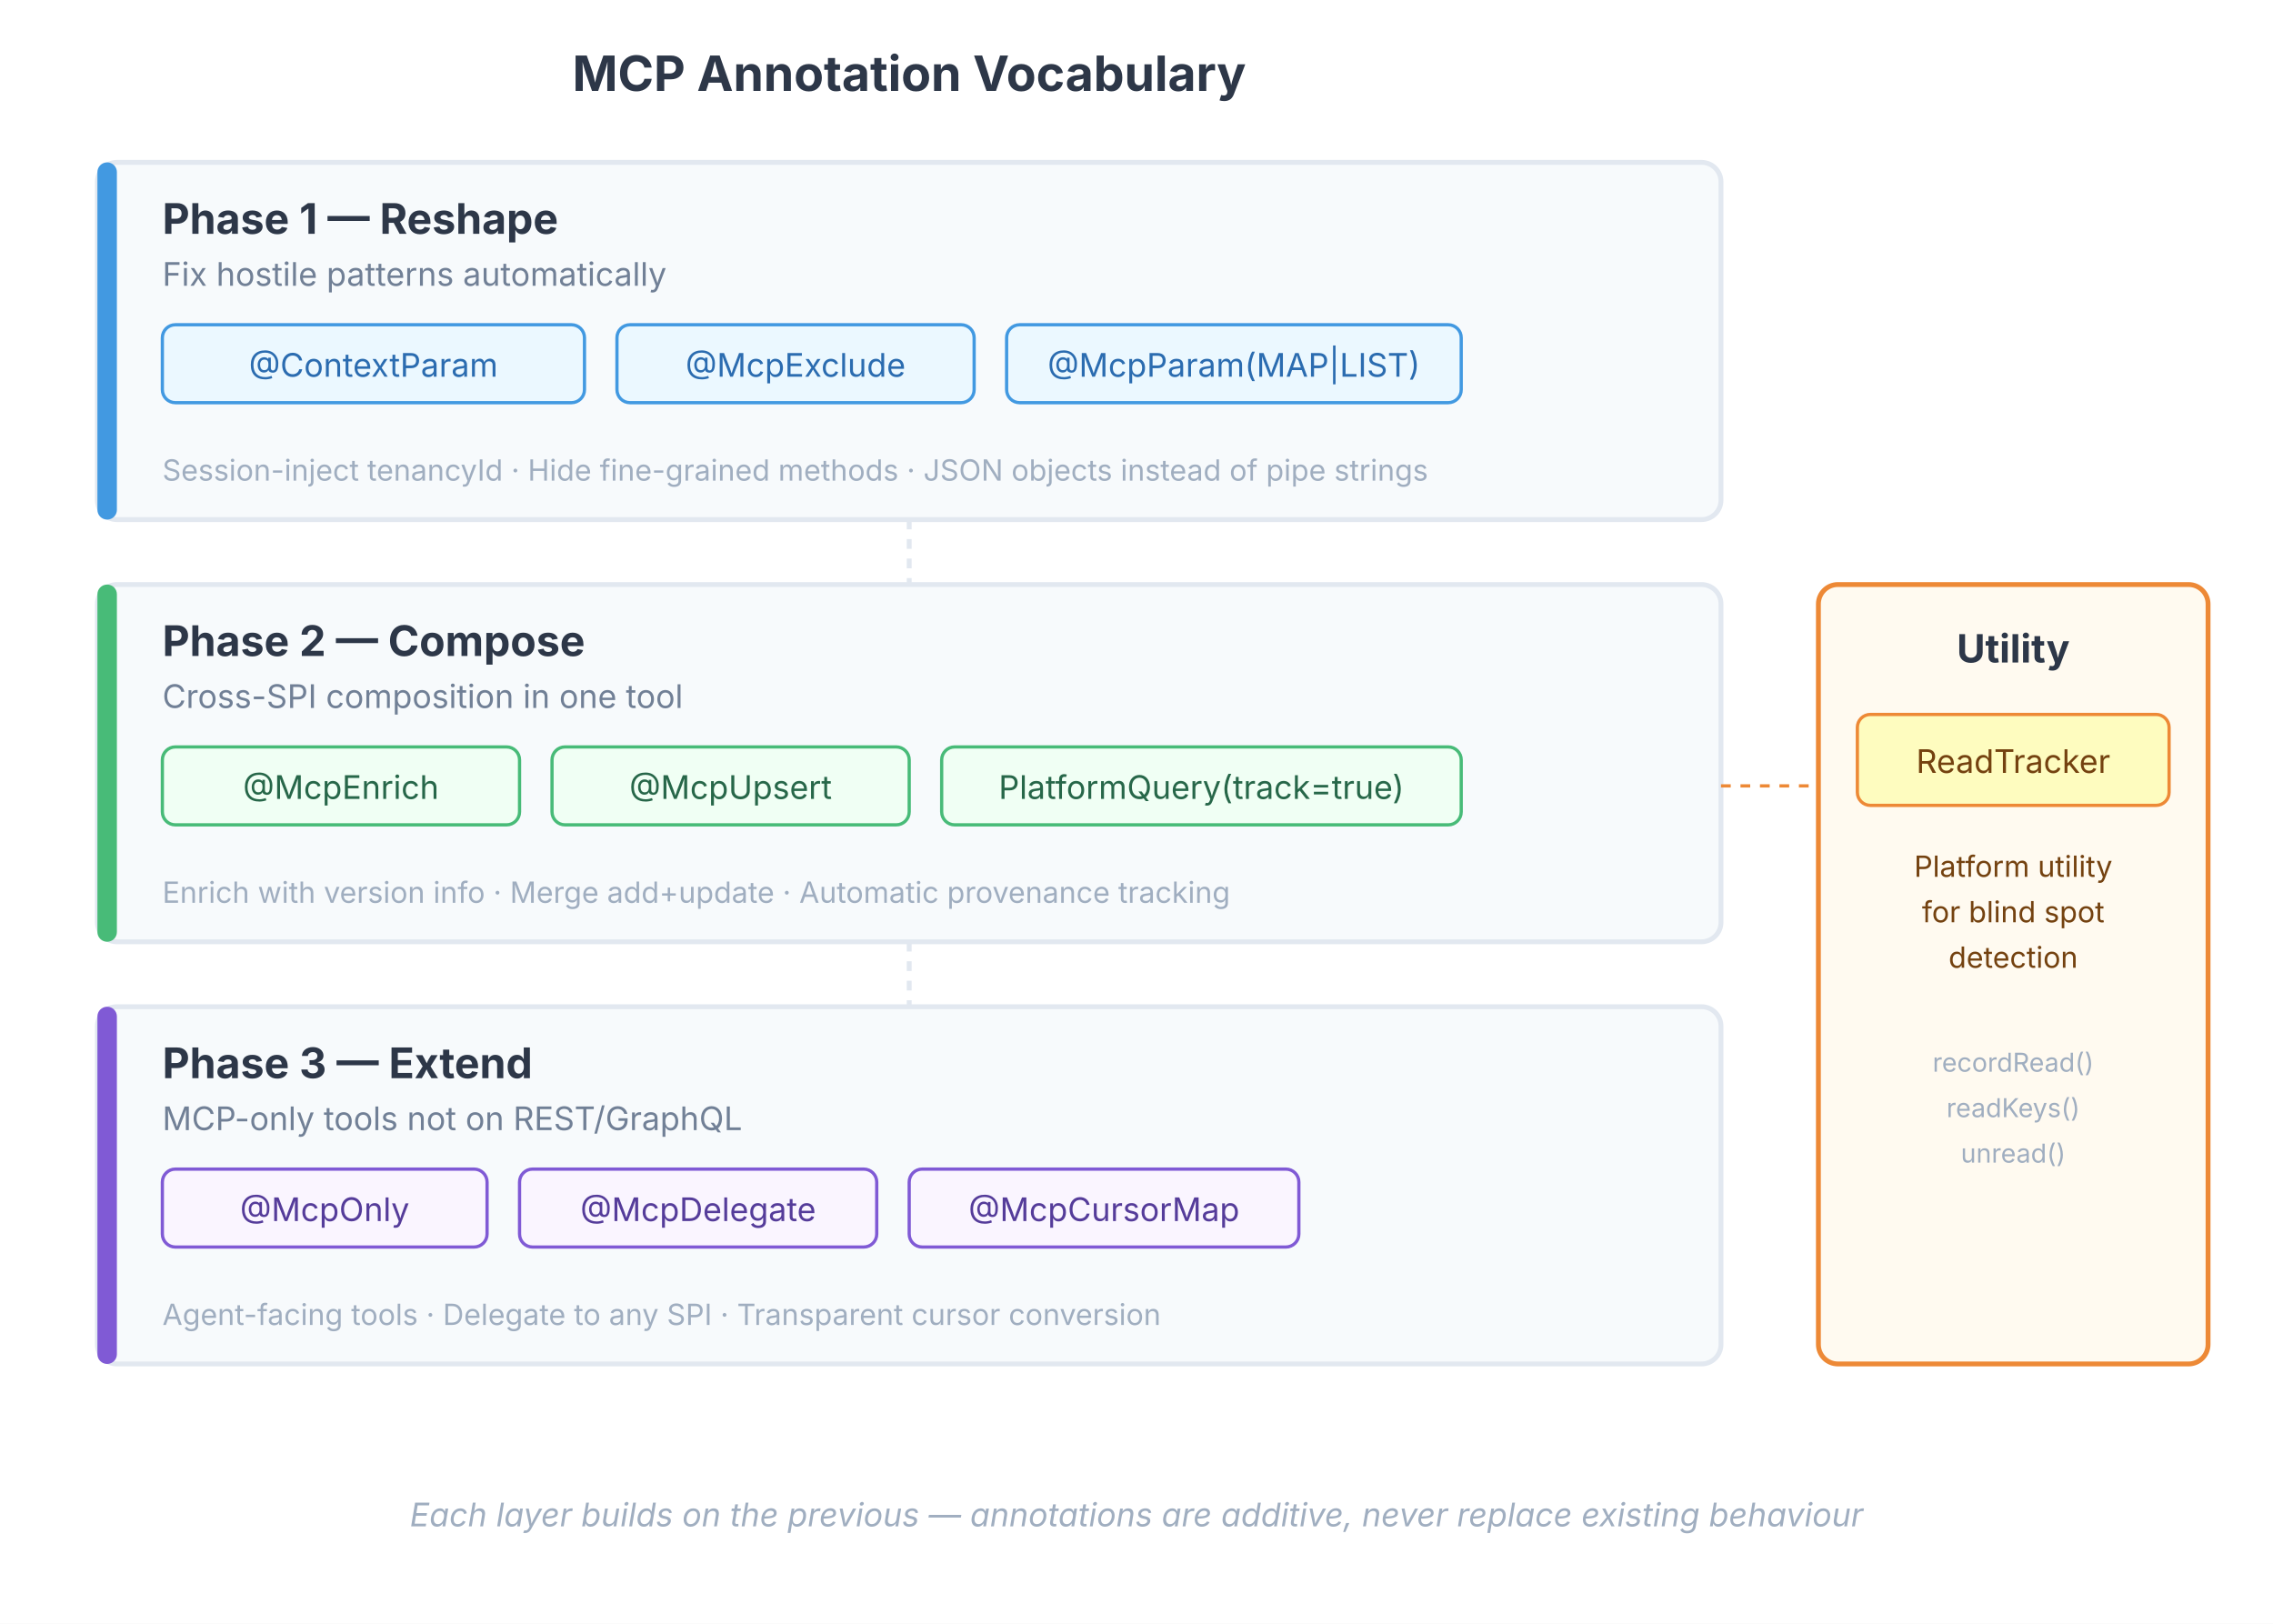
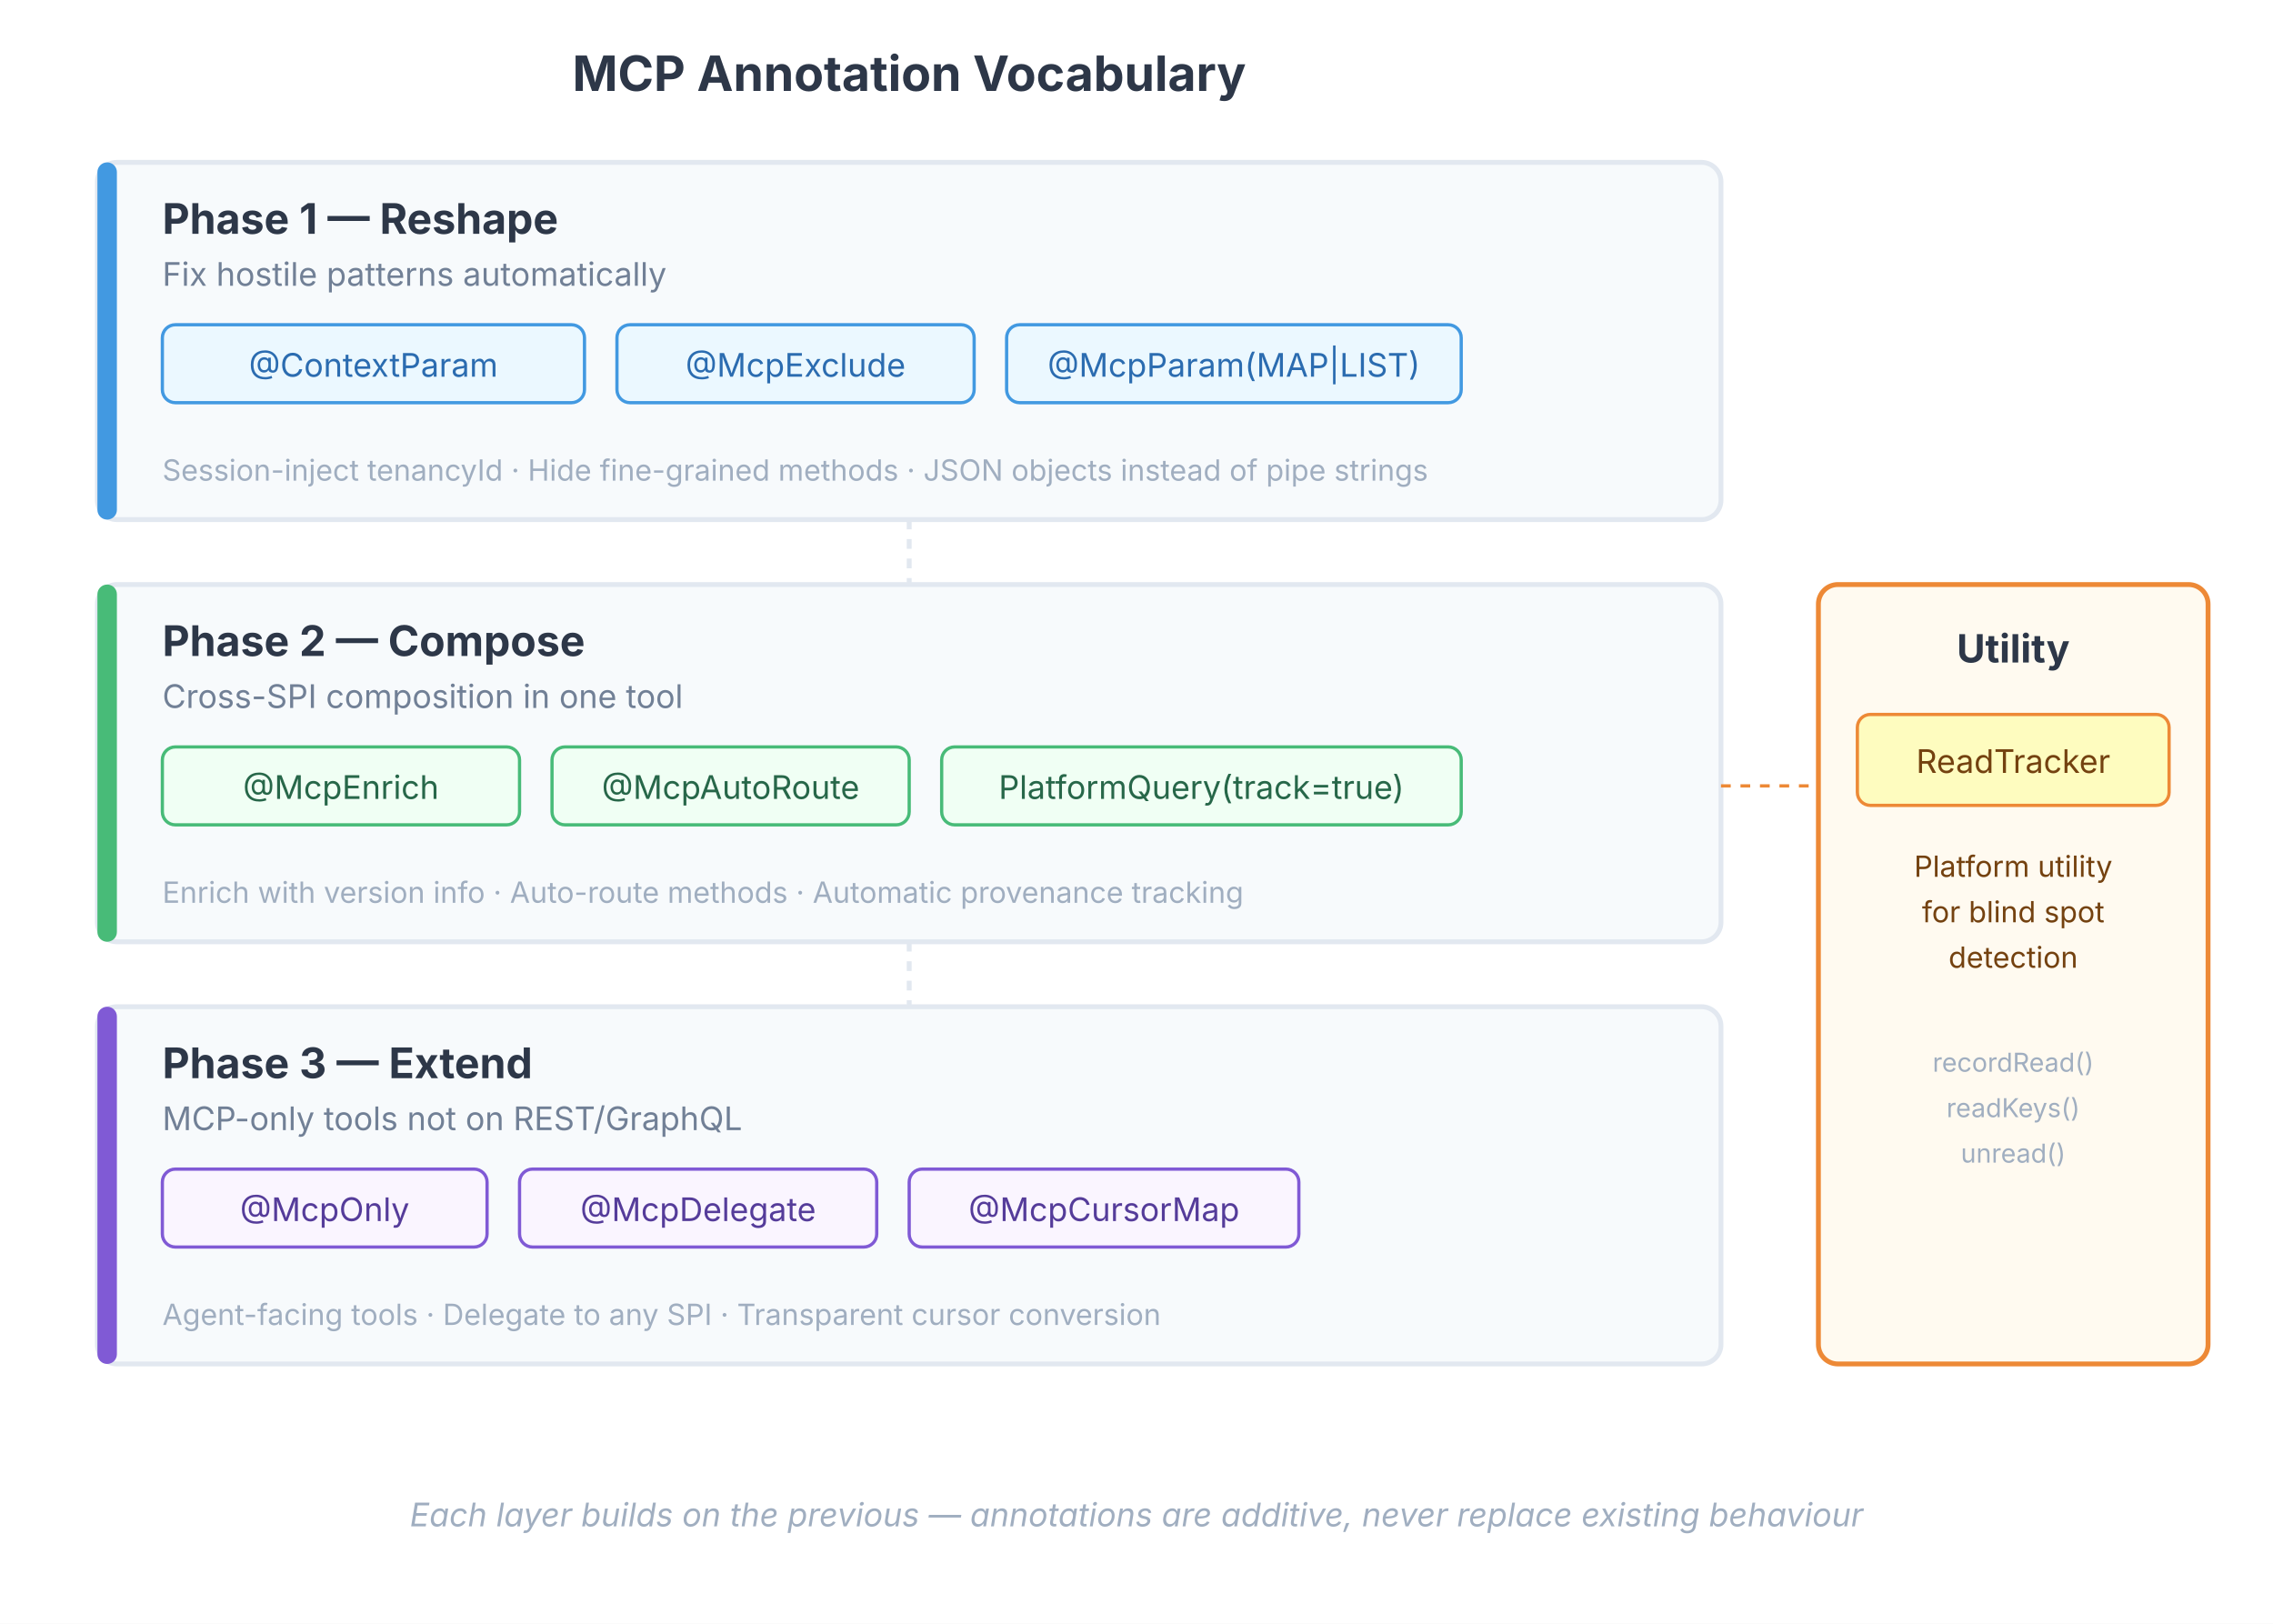
<svg xmlns="http://www.w3.org/2000/svg" viewBox="0 0 700 500" width="700" height="500" font-family="system-ui, -apple-system, sans-serif">
  <rect width="700" height="500" fill="#ffffff" />
  <text x="280" y="28" font-size="15" font-weight="bold" fill="#2d3748" text-anchor="middle">MCP Annotation Vocabulary</text>
  <rect x="30" y="50" width="500" height="110" rx="6" fill="#f7fafc" stroke="#e2e8f0" stroke-width="1.5" />
  <rect x="30" y="50" width="6" height="110" rx="3" fill="#4299e1" />
  <text x="50" y="72" font-size="13" font-weight="bold" fill="#2d3748">Phase 1 — Reshape</text>
  <text x="50" y="88" font-size="10" fill="#718096">Fix hostile patterns automatically</text>
  <rect x="50" y="100" width="130" height="24" rx="4" fill="#ebf8ff" stroke="#4299e1" stroke-width="1" />
  <text x="115" y="116" font-size="10" fill="#2b6cb0" text-anchor="middle">@ContextParam</text>
  <rect x="190" y="100" width="110" height="24" rx="4" fill="#ebf8ff" stroke="#4299e1" stroke-width="1" />
  <text x="245" y="116" font-size="10" fill="#2b6cb0" text-anchor="middle">@McpExclude</text>
  <rect x="310" y="100" width="140" height="24" rx="4" fill="#ebf8ff" stroke="#4299e1" stroke-width="1" />
  <text x="380" y="116" font-size="10" fill="#2b6cb0" text-anchor="middle">@McpParam(MAP|LIST)</text>
  <text x="50" y="148" font-size="9" fill="#a0aec0">Session-inject tenancyId  ·  Hide fine-grained methods  ·  JSON objects instead of pipe strings</text>
  <line x1="280" y1="160" x2="280" y2="180" stroke="#e2e8f0" stroke-width="1.5" stroke-dasharray="3,3" />
  <rect x="30" y="180" width="500" height="110" rx="6" fill="#f7fafc" stroke="#e2e8f0" stroke-width="1.5" />
  <rect x="30" y="180" width="6" height="110" rx="3" fill="#48bb78" />
  <text x="50" y="202" font-size="13" font-weight="bold" fill="#2d3748">Phase 2 — Compose</text>
  <text x="50" y="218" font-size="10" fill="#718096">Cross-SPI composition in one tool</text>
  <rect x="50" y="230" width="110" height="24" rx="4" fill="#f0fff4" stroke="#48bb78" stroke-width="1" />
  <text x="105" y="246" font-size="10" fill="#276749" text-anchor="middle">@McpEnrich</text>
  <rect x="170" y="230" width="110" height="24" rx="4" fill="#f0fff4" stroke="#48bb78" stroke-width="1" />
-   <text x="225" y="246" font-size="10" fill="#276749" text-anchor="middle">@McpUpsert</text>
+   <text x="225" y="246" font-size="10" fill="#276749" text-anchor="middle">@McpAutoRoute</text>
  <rect x="290" y="230" width="160" height="24" rx="4" fill="#f0fff4" stroke="#48bb78" stroke-width="1" />
  <text x="370" y="246" font-size="10" fill="#276749" text-anchor="middle">PlatformQuery(track=true)</text>
-   <text x="50" y="278" font-size="9" fill="#a0aec0">Enrich with version info  ·  Merge add+update  ·  Automatic provenance tracking</text>
+   <text x="50" y="278" font-size="9" fill="#a0aec0">Enrich with version info  ·  Auto-route methods  ·  Automatic provenance tracking</text>
  <line x1="280" y1="290" x2="280" y2="310" stroke="#e2e8f0" stroke-width="1.5" stroke-dasharray="3,3" />
  <rect x="30" y="310" width="500" height="110" rx="6" fill="#f7fafc" stroke="#e2e8f0" stroke-width="1.5" />
  <rect x="30" y="310" width="6" height="110" rx="3" fill="#805ad5" />
  <text x="50" y="332" font-size="13" font-weight="bold" fill="#2d3748">Phase 3 — Extend</text>
  <text x="50" y="348" font-size="10" fill="#718096">MCP-only tools not on REST/GraphQL</text>
  <rect x="50" y="360" width="100" height="24" rx="4" fill="#faf5ff" stroke="#805ad5" stroke-width="1" />
  <text x="100" y="376" font-size="10" fill="#553c9a" text-anchor="middle">@McpOnly</text>
  <rect x="160" y="360" width="110" height="24" rx="4" fill="#faf5ff" stroke="#805ad5" stroke-width="1" />
  <text x="215" y="376" font-size="10" fill="#553c9a" text-anchor="middle">@McpDelegate</text>
  <rect x="280" y="360" width="120" height="24" rx="4" fill="#faf5ff" stroke="#805ad5" stroke-width="1" />
  <text x="340" y="376" font-size="10" fill="#553c9a" text-anchor="middle">@McpCursorMap</text>
  <text x="50" y="408" font-size="9" fill="#a0aec0">Agent-facing tools  ·  Delegate to any SPI  ·  Transparent cursor conversion</text>
  <rect x="560" y="180" width="120" height="240" rx="6" fill="#fffaf0" stroke="#ed8936" stroke-width="1.5" />
  <text x="620" y="204" font-size="12" font-weight="bold" fill="#2d3748" text-anchor="middle">Utility</text>
  <rect x="572" y="220" width="96" height="28" rx="4" fill="#fefcbf" stroke="#ed8936" stroke-width="1" />
  <text x="620" y="238" font-size="10" fill="#744210" text-anchor="middle">ReadTracker</text>
  <text x="620" y="270" font-size="9" fill="#744210" text-anchor="middle">Platform utility</text>
  <text x="620" y="284" font-size="9" fill="#744210" text-anchor="middle">for blind spot</text>
  <text x="620" y="298" font-size="9" fill="#744210" text-anchor="middle">detection</text>
  <text x="620" y="330" font-size="8" fill="#a0aec0" text-anchor="middle">recordRead()</text>
  <text x="620" y="344" font-size="8" fill="#a0aec0" text-anchor="middle">readKeys()</text>
  <text x="620" y="358" font-size="8" fill="#a0aec0" text-anchor="middle">unread()</text>
  <line x1="530" y1="242" x2="560" y2="242" stroke="#ed8936" stroke-width="1" stroke-dasharray="3,3" />
  <text x="350" y="470" font-size="10" fill="#a0aec0" text-anchor="middle" font-style="italic">Each layer builds on the previous — annotations are additive, never replace existing behaviour</text>
</svg>
